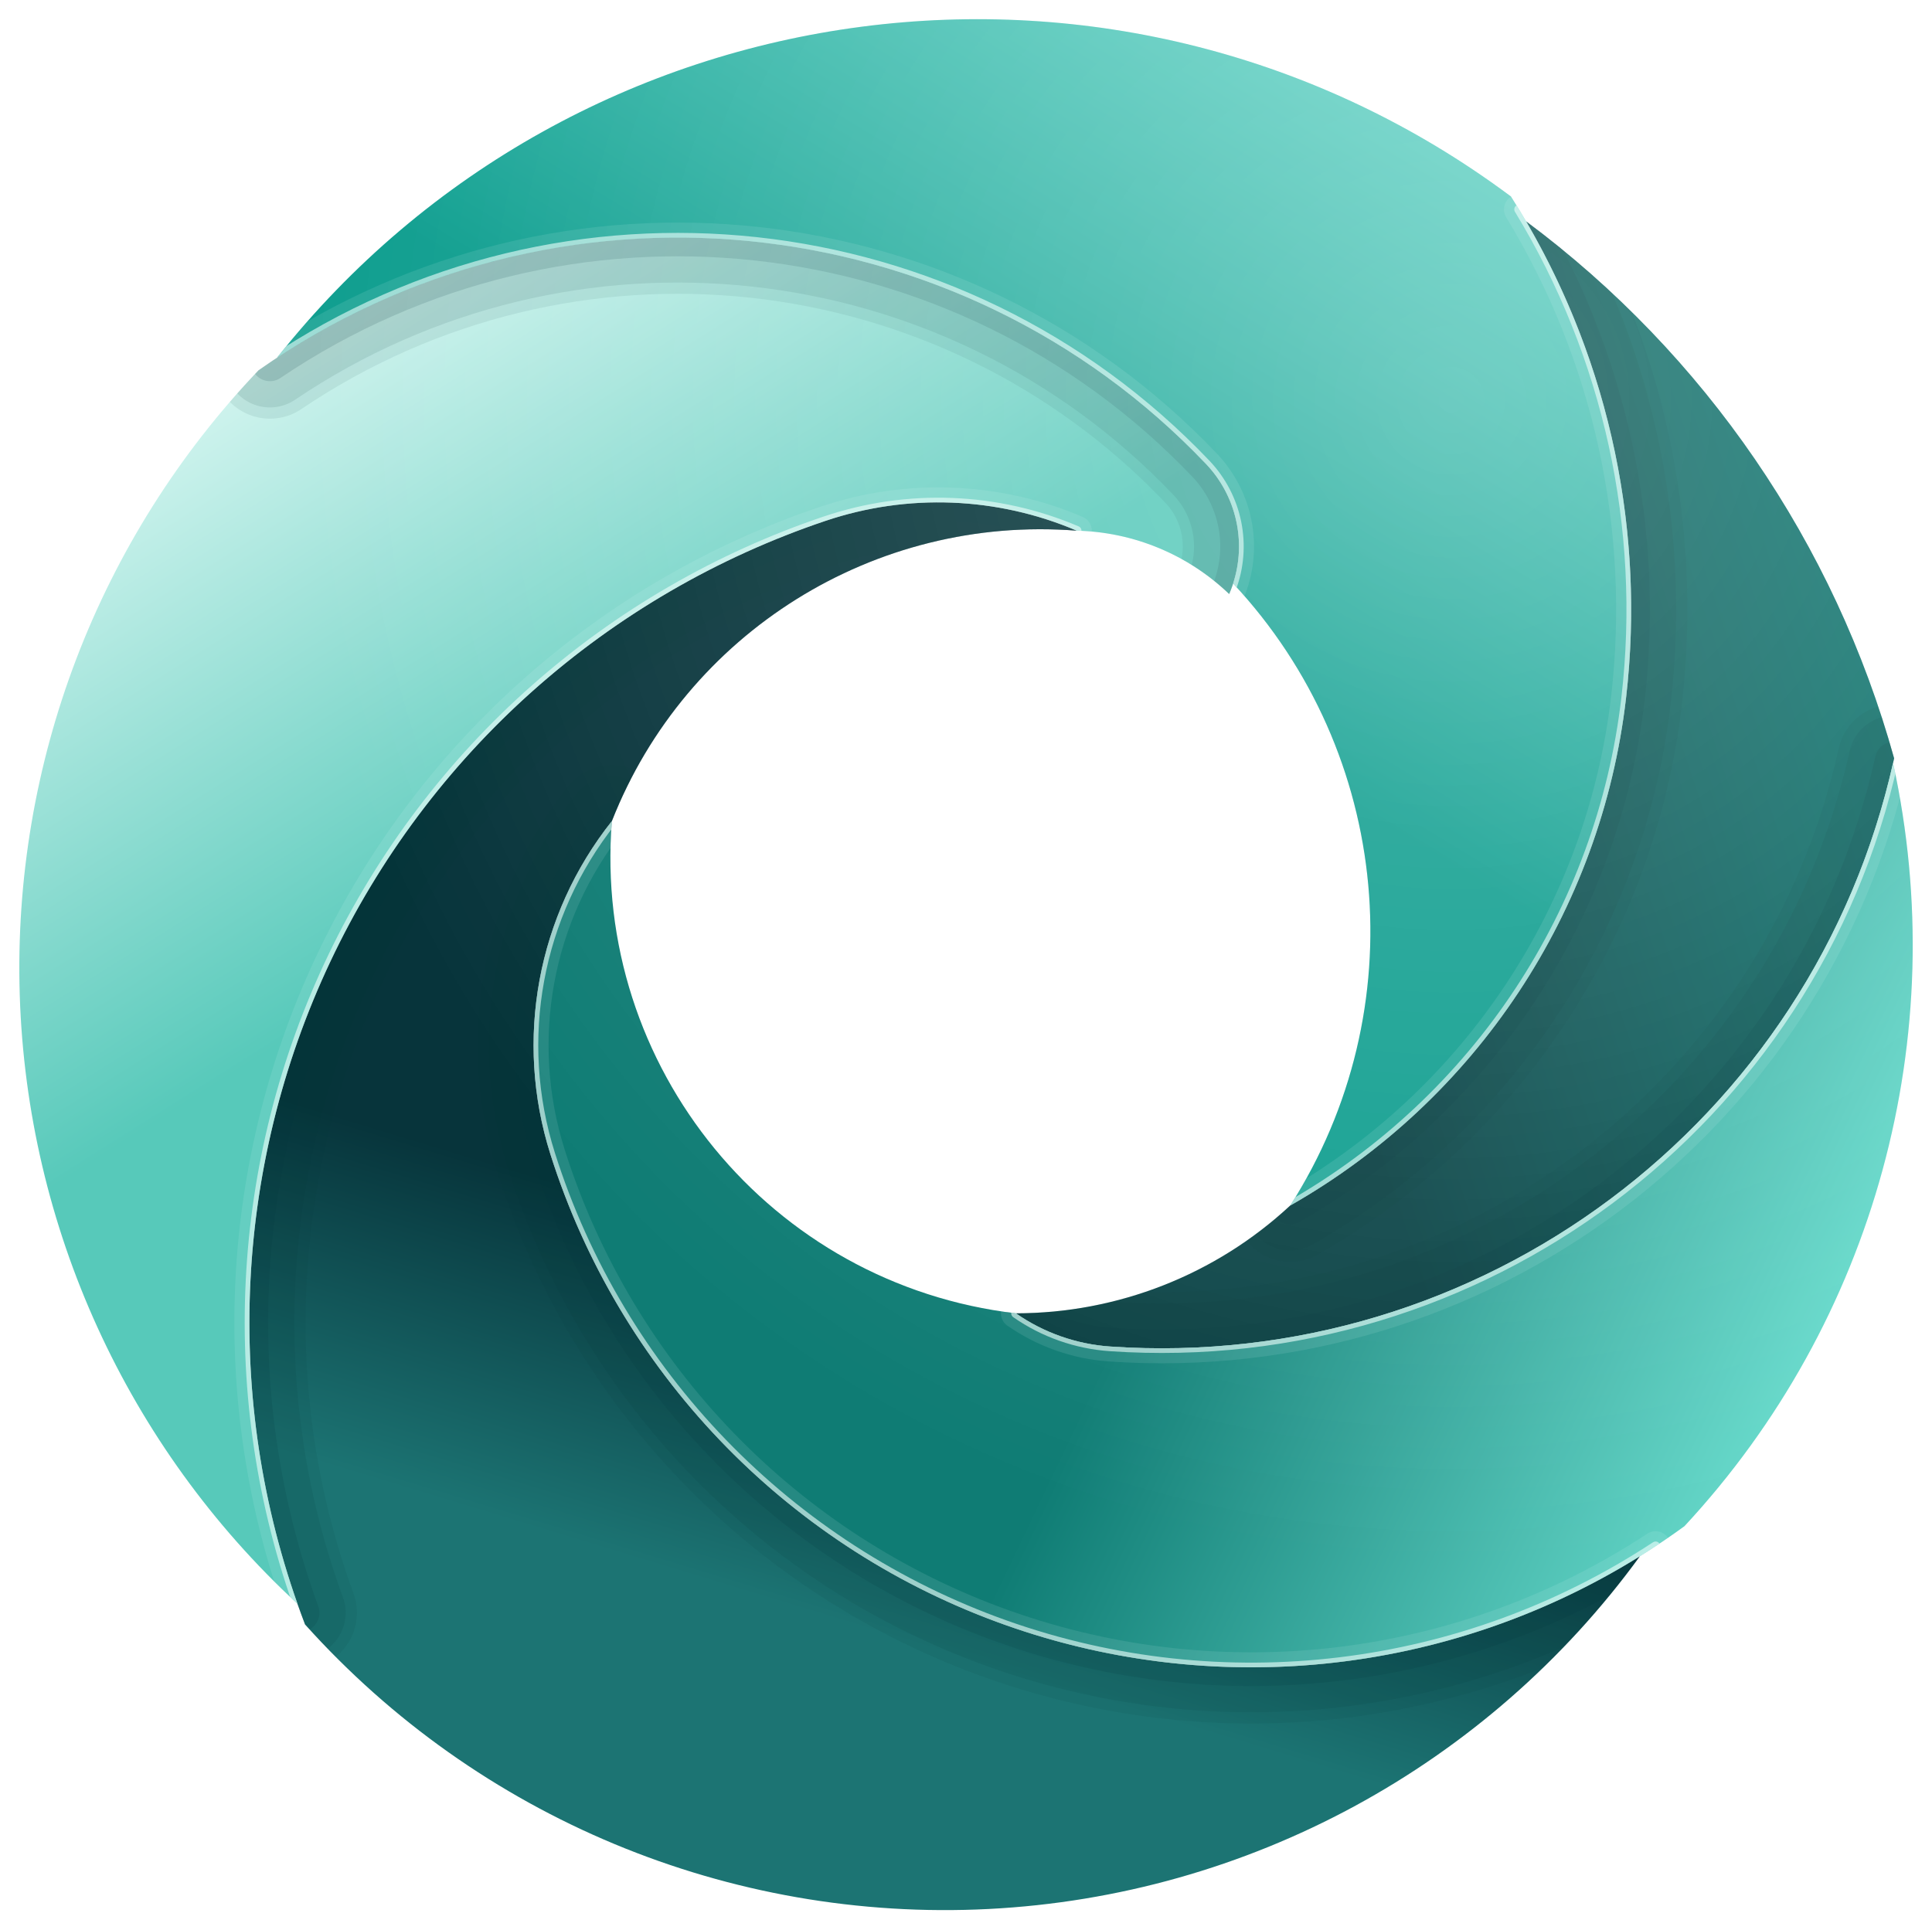
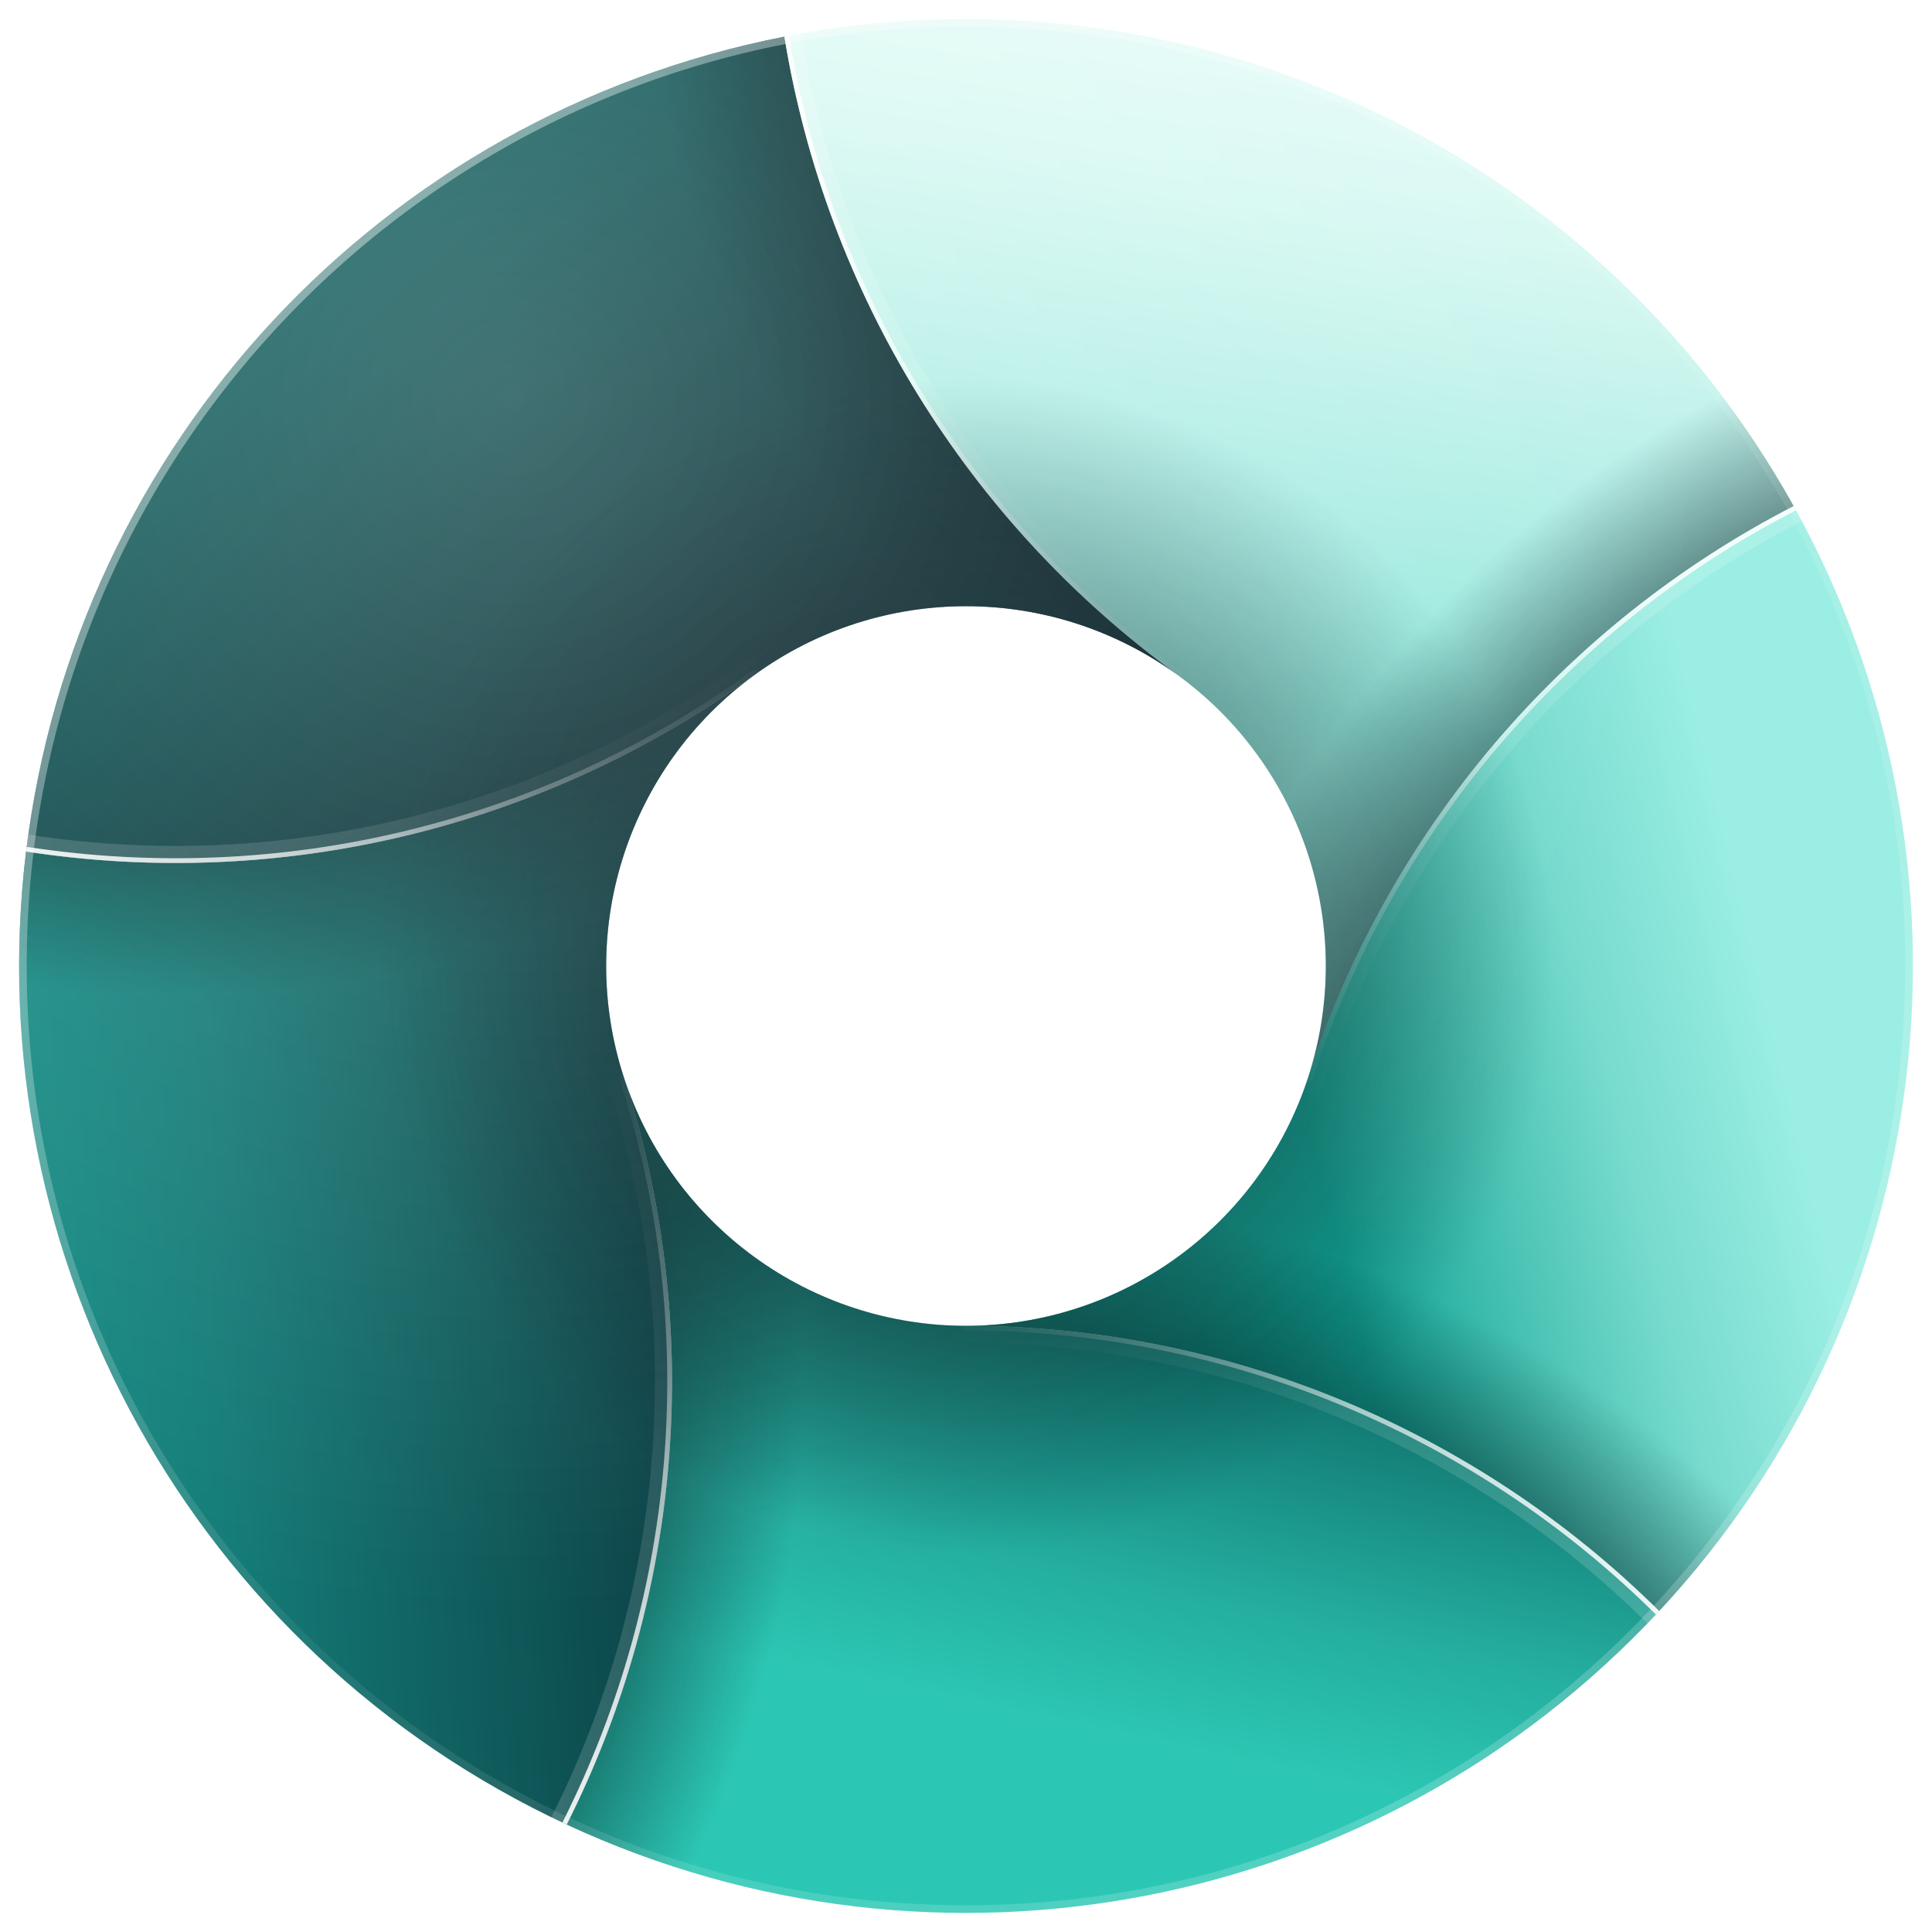
- <svg xmlns="http://www.w3.org/2000/svg" viewBox="-514.1 -513.5 1030.61 1029.41" width="1030.61" height="1029.41">
+ <svg xmlns="http://www.w3.org/2000/svg" viewBox="-510.1 -510.1 1020.2 1020.2" width="1020.2" height="1020.2">
  <defs>
-     <linearGradient id="ipgB1" gradientUnits="userSpaceOnUse" x1="-336.21" y1="-369.54" x2="-157.92" y2="-86.38">
-       <stop offset="0" stop-color="#D9F7F2" />
-       <stop offset="1" stop-color="#57C9BA" />
+     <linearGradient id="ipgB1" gradientUnits="userSpaceOnUse" x1="80.89" y1="-150.66" x2="151.24" y2="-569.34">
+       <stop offset="0" stop-color="#8FE6DA" />
+       <stop offset="0.62" stop-color="#D7F8F2" />
+       <stop offset="1" stop-color="#F3FFFC" />
    </linearGradient>
    <clipPath id="ipcB1">
-       <path d="M -355.41 342.25 A 462.17 462.17 0 0 1 -376.19 -315.92 A 388.91 388.91 0 0 1 129.21 -266 A 63.93 63.93 0 0 1 141.59 -196.56 A 121.68 121.68 0 0 0 60.3 -230.35 A 188.4 188.4 0 0 0 -73.73 -235.59 A 451.45 451.45 0 0 0 -355.41 342.25 Z" />
+       <path d="M 111.68 -153.71 A 520 520 0 0 1 -95.89 -490.72 A 500 500 0 0 1 437.07 -242.84 A 520 520 0 0 0 180.7 58.71 A 190 190 0 0 0 111.68 -153.71 Z" />
    </clipPath>
-     <linearGradient id="ipgB2" gradientUnits="userSpaceOnUse" x1="335.42" y1="-593.28" x2="74.57" y2="-163.83">
-       <stop offset="0" stop-color="#8AE8DC" />
-       <stop offset="1" stop-color="#0F9E8F" />
+     <linearGradient id="ipgB2" gradientUnits="userSpaceOnUse" x1="168.23" y1="30.65" x2="411.74" y2="-28.6">
+       <stop offset="0" stop-color="#12A594" />
+       <stop offset="0.62" stop-color="#75DACD" />
+       <stop offset="1" stop-color="#9BEEE3" />
    </linearGradient>
    <clipPath id="ipcB2">
-       <path d="M 174.16 129.74 A 271.8 271.8 0 0 0 143.71 -202.17 A 63.93 63.93 0 0 0 129.21 -266 A 388.91 388.91 0 0 0 -366.29 -322.66 A 476.24 476.24 0 0 1 291.89 -408.67 A 410.67 410.67 0 0 1 353.29 -141.01 A 359.11 359.11 0 0 1 174.16 129.74 Z" />
+       <path d="M 180.7 58.71 A 520 520 0 0 1 437.07 -242.84 A 500 500 0 0 1 366.02 340.63 A 520 520 0 0 0 0 190 A 190 190 0 0 0 180.7 58.71 Z" />
    </clipPath>
-     <linearGradient id="ipgB3" gradientUnits="userSpaceOnUse" x1="637.51" y1="-170.83" x2="179.14" y2="-17.59">
-       <stop offset="0" stop-color="#138A80" />
-       <stop offset="1" stop-color="#0C4447" />
+     <linearGradient id="ipgB3" gradientUnits="userSpaceOnUse" x1="21.97" y1="169.58" x2="-24.47" y2="385.77">
+       <stop offset="0" stop-color="#0E6E68" />
+       <stop offset="0.62" stop-color="#24AE9F" />
+       <stop offset="1" stop-color="#2CC7B4" />
    </linearGradient>
    <clipPath id="ipcB3">
-       <path d="M 27.83 187.25 A 215.38 215.38 0 0 0 174.16 129.74 A 359.11 359.11 0 0 0 353.29 -141.01 A 410.67 410.67 0 0 0 299.99 -395.39 A 534.99 534.99 0 0 1 496.3 -108.87 A 400.06 400.06 0 0 1 78.13 204.96 A 99.9 99.9 0 0 1 27.83 187.25 Z" />
+       <path d="M 0 190 A 520 520 0 0 1 366.02 340.63 A 500 500 0 0 1 -210.86 453.36 A 520 520 0 0 0 -180.7 58.71 A 190 190 0 0 0 0 190 Z" />
    </clipPath>
-     <linearGradient id="ipgB4" gradientUnits="userSpaceOnUse" x1="428.74" y1="298.42" x2="106.87" y2="144.84">
-       <stop offset="0" stop-color="#6ADDCE" />
-       <stop offset="1" stop-color="#0F7C74" />
+     <linearGradient id="ipgB4" gradientUnits="userSpaceOnUse" x1="-154.59" y1="73.09" x2="-551.06" y2="98">
+       <stop offset="0" stop-color="#0B3F44" />
+       <stop offset="0.62" stop-color="#147B76" />
+       <stop offset="1" stop-color="#17938A" />
    </linearGradient>
    <clipPath id="ipcB4">
-       <path d="M -187.7 -75.4 A 244.9 244.9 0 0 0 27.83 187.25 A 99.9 99.9 0 0 0 78.13 204.96 A 400.06 400.06 0 0 0 495.74 -106.38 A 455.65 455.65 0 0 1 384.48 300.81 A 392.18 392.18 0 0 1 -220.48 102.39 A 192.36 192.36 0 0 1 -187.7 -75.4 Z" />
+       <path d="M -180.7 58.71 A 520 520 0 0 1 -210.86 453.36 A 500 500 0 0 1 -496.33 -60.44 A 520 520 0 0 0 -111.68 -153.71 A 190 190 0 0 0 -180.7 58.71 Z" />
    </clipPath>
-     <linearGradient id="ipgB5" gradientUnits="userSpaceOnUse" x1="-143.95" y1="328.03" x2="-91.37" y2="155.09">
-       <stop offset="0" stop-color="#1C7473" />
-       <stop offset="1" stop-color="#07343B" />
+     <linearGradient id="ipgB5" gradientUnits="userSpaceOnUse" x1="-117.81" y1="-123.94" x2="-441.37" y2="-489.65">
+       <stop offset="0" stop-color="#06282E" />
+       <stop offset="0.62" stop-color="#105858" />
+       <stop offset="1" stop-color="#146A69" />
    </linearGradient>
    <clipPath id="ipcB5">
-       <path d="M -351.38 353.24 A 451.45 451.45 0 0 1 -73.73 -235.59 A 188.4 188.4 0 0 1 60.3 -230.35 A 245.79 245.79 0 0 0 -187.7 -75.4 A 192.36 192.36 0 0 0 -220.48 102.39 A 392.18 392.18 0 0 0 360.66 316.88 A 458.37 458.37 0 0 1 -351.38 353.24 Z" />
+       <path d="M -111.68 -153.71 A 520 520 0 0 1 -496.33 -60.44 A 500 500 0 0 1 -95.89 -490.72 A 520 520 0 0 0 111.68 -153.71 A 190 190 0 0 0 -111.68 -153.71 Z" />
    </clipPath>
-     <radialGradient id="ipkey" gradientUnits="userSpaceOnUse" cx="260" cy="-300" r="620">
+     <radialGradient id="ipsB5B1" gradientUnits="userSpaceOnUse" cx="417.33" cy="-574.4" r="590">
+       <stop offset="0.881" stop-color="#021A1F" stop-opacity="0.42" />
+       <stop offset="1" stop-color="#021A1F" stop-opacity="0" />
+     </radialGradient>
+     <linearGradient id="iplB5B1" gradientUnits="userSpaceOnUse" x1="111.68" y1="-153.71" x2="-95.89" y2="-490.72">
+       <stop offset="0" stop-color="#FFFFFF" stop-opacity="0.05" />
+       <stop offset="0.7" stop-color="#FFFFFF" stop-opacity="0.75" />
+       <stop offset="1" stop-color="#FFFFFF" stop-opacity="0.9" />
+     </linearGradient>
+     <radialGradient id="ipsB1B2" gradientUnits="userSpaceOnUse" cx="675.25" cy="219.4" r="590">
+       <stop offset="0.881" stop-color="#021A1F" stop-opacity="0.42" />
+       <stop offset="1" stop-color="#021A1F" stop-opacity="0" />
+     </radialGradient>
+     <linearGradient id="iplB1B2" gradientUnits="userSpaceOnUse" x1="180.7" y1="58.71" x2="437.07" y2="-242.84">
+       <stop offset="0" stop-color="#FFFFFF" stop-opacity="0.05" />
+       <stop offset="0.7" stop-color="#FFFFFF" stop-opacity="0.75" />
+       <stop offset="1" stop-color="#FFFFFF" stop-opacity="0.9" />
+     </linearGradient>
+     <radialGradient id="ipsB2B3" gradientUnits="userSpaceOnUse" cx="0" cy="710" r="590">
+       <stop offset="0.881" stop-color="#021A1F" stop-opacity="0.42" />
+       <stop offset="1" stop-color="#021A1F" stop-opacity="0" />
+     </radialGradient>
+     <linearGradient id="iplB2B3" gradientUnits="userSpaceOnUse" x1="0" y1="190" x2="366.02" y2="340.63">
+       <stop offset="0" stop-color="#FFFFFF" stop-opacity="0.05" />
+       <stop offset="0.7" stop-color="#FFFFFF" stop-opacity="0.75" />
+       <stop offset="1" stop-color="#FFFFFF" stop-opacity="0.9" />
+     </linearGradient>
+     <radialGradient id="ipsB3B4" gradientUnits="userSpaceOnUse" cx="-675.25" cy="219.4" r="590">
+       <stop offset="0.881" stop-color="#021A1F" stop-opacity="0.42" />
+       <stop offset="1" stop-color="#021A1F" stop-opacity="0" />
+     </radialGradient>
+     <linearGradient id="iplB3B4" gradientUnits="userSpaceOnUse" x1="-180.7" y1="58.71" x2="-210.86" y2="453.36">
+       <stop offset="0" stop-color="#FFFFFF" stop-opacity="0.05" />
+       <stop offset="0.7" stop-color="#FFFFFF" stop-opacity="0.75" />
+       <stop offset="1" stop-color="#FFFFFF" stop-opacity="0.9" />
+     </linearGradient>
+     <radialGradient id="ipsB4B5" gradientUnits="userSpaceOnUse" cx="-417.33" cy="-574.4" r="590">
+       <stop offset="0.881" stop-color="#021A1F" stop-opacity="0.42" />
+       <stop offset="1" stop-color="#021A1F" stop-opacity="0" />
+     </radialGradient>
+     <linearGradient id="iplB4B5" gradientUnits="userSpaceOnUse" x1="-111.68" y1="-153.71" x2="-496.33" y2="-60.44">
+       <stop offset="0" stop-color="#FFFFFF" stop-opacity="0.05" />
+       <stop offset="0.7" stop-color="#FFFFFF" stop-opacity="0.75" />
+       <stop offset="1" stop-color="#FFFFFF" stop-opacity="0.9" />
+     </linearGradient>
+     <radialGradient id="ipap" gradientUnits="userSpaceOnUse" cx="0" cy="0" r="310">
+       <stop offset="0.613" stop-color="#021A1F" stop-opacity="0.35" />
+       <stop offset="1" stop-color="#021A1F" stop-opacity="0" />
+     </radialGradient>
+     <clipPath id="ipall">
+       <path d="M 111.68 -153.71 A 520 520 0 0 1 -95.89 -490.72 A 500 500 0 0 1 437.07 -242.84 A 520 520 0 0 0 180.7 58.71 A 190 190 0 0 0 111.68 -153.71 Z" />
+       <path d="M 180.7 58.71 A 520 520 0 0 1 437.07 -242.84 A 500 500 0 0 1 366.02 340.63 A 520 520 0 0 0 0 190 A 190 190 0 0 0 180.7 58.71 Z" />
+       <path d="M 0 190 A 520 520 0 0 1 366.02 340.63 A 500 500 0 0 1 -210.86 453.36 A 520 520 0 0 0 -180.7 58.71 A 190 190 0 0 0 0 190 Z" />
+       <path d="M -180.7 58.71 A 520 520 0 0 1 -210.86 453.36 A 500 500 0 0 1 -496.33 -60.44 A 520 520 0 0 0 -111.68 -153.71 A 190 190 0 0 0 -180.7 58.71 Z" />
+       <path d="M -111.68 -153.71 A 520 520 0 0 1 -496.33 -60.44 A 500 500 0 0 1 -95.89 -490.72 A 520 520 0 0 0 111.68 -153.71 A 190 190 0 0 0 -111.68 -153.71 Z" />
+     </clipPath>
+     <radialGradient id="ipkey" gradientUnits="userSpaceOnUse" cx="-240" cy="-300" r="640">
      <stop offset="0" stop-color="#FFFFFF" stop-opacity="0.22" />
      <stop offset="1" stop-color="#FFFFFF" stop-opacity="0" />
    </radialGradient>
-     <clipPath id="ipall">
-       <path d="M -355.41 342.25 A 462.17 462.17 0 0 1 -376.19 -315.92 A 388.91 388.91 0 0 1 129.21 -266 A 63.93 63.93 0 0 1 141.59 -196.56 A 121.68 121.68 0 0 0 60.3 -230.35 A 188.4 188.4 0 0 0 -73.73 -235.59 A 451.45 451.45 0 0 0 -355.41 342.25 Z" />
-       <path d="M 174.16 129.74 A 271.8 271.8 0 0 0 143.71 -202.17 A 63.93 63.93 0 0 0 129.21 -266 A 388.91 388.91 0 0 0 -366.29 -322.66 A 476.24 476.24 0 0 1 291.89 -408.67 A 410.67 410.67 0 0 1 353.29 -141.01 A 359.11 359.11 0 0 1 174.16 129.74 Z" />
-       <path d="M 27.83 187.25 A 215.38 215.38 0 0 0 174.16 129.74 A 359.11 359.11 0 0 0 353.29 -141.01 A 410.67 410.67 0 0 0 299.99 -395.39 A 534.99 534.99 0 0 1 496.3 -108.87 A 400.06 400.06 0 0 1 78.13 204.96 A 99.9 99.9 0 0 1 27.83 187.25 Z" />
-       <path d="M -187.7 -75.4 A 244.9 244.9 0 0 0 27.83 187.25 A 99.9 99.9 0 0 0 78.13 204.96 A 400.06 400.06 0 0 0 495.74 -106.38 A 455.65 455.65 0 0 1 384.48 300.81 A 392.18 392.18 0 0 1 -220.48 102.39 A 192.36 192.36 0 0 1 -187.7 -75.4 Z" />
-       <path d="M -351.38 353.24 A 451.45 451.45 0 0 1 -73.73 -235.59 A 188.4 188.4 0 0 1 60.3 -230.35 A 245.79 245.79 0 0 0 -187.7 -75.4 A 192.36 192.36 0 0 0 -220.48 102.39 A 392.18 392.18 0 0 0 360.66 316.88 A 458.37 458.37 0 0 1 -351.38 353.24 Z" />
-     </clipPath>
+     <linearGradient id="iprim" x1="0" y1="0" x2="1" y2="1">
+       <stop offset="0" stop-color="#FFFFFF" stop-opacity=".55" />
+       <stop offset=".5" stop-color="#FFFFFF" stop-opacity=".06" />
+       <stop offset="1" stop-color="#FFFFFF" stop-opacity=".25" />
+     </linearGradient>
  </defs>
-   <path id="blade-1" fill="url(#ipgB1)" d="M -355.41 342.25 A 462.17 462.17 0 0 1 -376.19 -315.92 A 388.91 388.91 0 0 1 129.21 -266 A 63.93 63.93 0 0 1 141.59 -196.56 A 121.68 121.68 0 0 0 60.3 -230.35 A 188.4 188.4 0 0 0 -73.73 -235.59 A 451.45 451.45 0 0 0 -355.41 342.25 Z" />
-   <path id="blade-2" fill="url(#ipgB2)" d="M 174.16 129.74 A 271.8 271.8 0 0 0 143.71 -202.17 A 63.93 63.93 0 0 0 129.21 -266 A 388.91 388.91 0 0 0 -366.29 -322.66 A 476.24 476.24 0 0 1 291.89 -408.67 A 410.67 410.67 0 0 1 353.29 -141.01 A 359.11 359.11 0 0 1 174.16 129.74 Z" />
-   <path id="blade-3" fill="url(#ipgB3)" d="M 27.83 187.25 A 215.38 215.38 0 0 0 174.16 129.74 A 359.11 359.11 0 0 0 353.29 -141.01 A 410.67 410.67 0 0 0 299.99 -395.39 A 534.99 534.99 0 0 1 496.3 -108.87 A 400.06 400.06 0 0 1 78.13 204.96 A 99.9 99.9 0 0 1 27.83 187.25 Z" />
-   <path id="blade-4" fill="url(#ipgB4)" d="M -187.7 -75.4 A 244.9 244.9 0 0 0 27.83 187.25 A 99.9 99.9 0 0 0 78.13 204.96 A 400.06 400.06 0 0 0 495.74 -106.38 A 455.65 455.65 0 0 1 384.48 300.81 A 392.18 392.18 0 0 1 -220.48 102.39 A 192.36 192.36 0 0 1 -187.7 -75.4 Z" />
-   <path id="blade-5" fill="url(#ipgB5)" d="M -351.38 353.24 A 451.45 451.45 0 0 1 -73.73 -235.59 A 188.4 188.4 0 0 1 60.3 -230.35 A 245.79 245.79 0 0 0 -187.7 -75.4 A 192.36 192.36 0 0 0 -220.48 102.39 A 392.18 392.18 0 0 0 360.66 316.88 A 458.37 458.37 0 0 1 -351.38 353.24 Z" />
-   <g clip-path="url(#ipcB5)" fill="none" stroke="#06363A" stroke-linecap="round">
-     <path d="M -353.7 347.03 A 451.45 451.45 0 0 1 -73.73 -235.59 A 188.4 188.4 0 0 1 60.3 -230.35" stroke-width="60" stroke-opacity="0.08" />
-     <path d="M -353.7 347.03 A 451.45 451.45 0 0 1 -73.73 -235.59 A 188.4 188.4 0 0 1 60.3 -230.35" stroke-width="48" stroke-opacity="0.10" />
-     <path d="M -353.7 347.03 A 451.45 451.45 0 0 1 -73.73 -235.59 A 188.4 188.4 0 0 1 60.3 -230.35" stroke-width="20" stroke-opacity="0.14" />
+   <path id="blade-1" fill="url(#ipgB1)" d="M 111.68 -153.71 A 520 520 0 0 1 -95.89 -490.72 A 500 500 0 0 1 437.07 -242.84 A 520 520 0 0 0 180.7 58.71 A 190 190 0 0 0 111.68 -153.71 Z" />
+   <path id="blade-2" fill="url(#ipgB2)" d="M 180.7 58.71 A 520 520 0 0 1 437.07 -242.84 A 500 500 0 0 1 366.02 340.63 A 520 520 0 0 0 0 190 A 190 190 0 0 0 180.7 58.71 Z" />
+   <path id="blade-3" fill="url(#ipgB3)" d="M 0 190 A 520 520 0 0 1 366.02 340.63 A 500 500 0 0 1 -210.86 453.36 A 520 520 0 0 0 -180.7 58.71 A 190 190 0 0 0 0 190 Z" />
+   <path id="blade-4" fill="url(#ipgB4)" d="M -180.7 58.71 A 520 520 0 0 1 -210.86 453.36 A 500 500 0 0 1 -496.33 -60.44 A 520 520 0 0 0 -111.68 -153.71 A 190 190 0 0 0 -180.7 58.71 Z" />
+   <path id="blade-5" fill="url(#ipgB5)" d="M -111.68 -153.71 A 520 520 0 0 1 -496.33 -60.44 A 500 500 0 0 1 -95.89 -490.72 A 520 520 0 0 0 111.68 -153.71 A 190 190 0 0 0 -111.68 -153.71 Z" />
+   <rect clip-path="url(#ipcB5)" x="-600" y="-600" width="1200" height="1200" fill="url(#ipsB5B1)" />
+   <g clip-path="url(#ipcB1)" fill="none" stroke="url(#iplB5B1)" stroke-linecap="round">
+     <path d="M 111.68 -153.71 A 520 520 0 0 1 -95.89 -490.72" stroke-width="5" />
+     <path d="M 111.68 -153.71 A 520 520 0 0 1 -95.89 -490.72" stroke-width="18" stroke-opacity="0.18" />
  </g>
-   <g clip-path="url(#ipcB1)" fill="none" stroke="#EFFFFC" stroke-linecap="round">
-     <path d="M -353.7 347.03 A 451.45 451.45 0 0 1 -73.73 -235.59 A 188.4 188.4 0 0 1 60.3 -230.35" stroke-width="16" stroke-opacity="0.10" />
-     <path d="M -353.7 347.03 A 451.45 451.45 0 0 1 -73.73 -235.59 A 188.4 188.4 0 0 1 60.3 -230.35" stroke-width="5" stroke-opacity="0.6" />
+   <rect clip-path="url(#ipcB1)" x="-600" y="-600" width="1200" height="1200" fill="url(#ipsB1B2)" />
+   <g clip-path="url(#ipcB2)" fill="none" stroke="url(#iplB1B2)" stroke-linecap="round">
+     <path d="M 180.7 58.71 A 520 520 0 0 1 437.07 -242.84" stroke-width="5" />
+     <path d="M 180.7 58.71 A 520 520 0 0 1 437.07 -242.84" stroke-width="18" stroke-opacity="0.18" />
  </g>
-   <g clip-path="url(#ipcB5)" fill="none" stroke="#06363A" stroke-linecap="round">
-     <path d="M -187.7 -75.4 A 192.36 192.36 0 0 0 -220.48 102.39 A 392.18 392.18 0 0 0 369.06 311.5" stroke-width="60" stroke-opacity="0.08" />
-     <path d="M -187.7 -75.4 A 192.36 192.36 0 0 0 -220.48 102.39 A 392.18 392.18 0 0 0 369.06 311.5" stroke-width="48" stroke-opacity="0.10" />
-     <path d="M -187.7 -75.4 A 192.36 192.36 0 0 0 -220.48 102.39 A 392.18 392.18 0 0 0 369.06 311.5" stroke-width="20" stroke-opacity="0.14" />
+   <rect clip-path="url(#ipcB2)" x="-600" y="-600" width="1200" height="1200" fill="url(#ipsB2B3)" />
+   <g clip-path="url(#ipcB3)" fill="none" stroke="url(#iplB2B3)" stroke-linecap="round">
+     <path d="M 0 190 A 520 520 0 0 1 366.02 340.63" stroke-width="5" />
+     <path d="M 0 190 A 520 520 0 0 1 366.02 340.63" stroke-width="18" stroke-opacity="0.18" />
  </g>
-   <g clip-path="url(#ipcB4)" fill="none" stroke="#EFFFFC" stroke-linecap="round">
-     <path d="M -187.7 -75.4 A 192.36 192.36 0 0 0 -220.48 102.39 A 392.18 392.18 0 0 0 369.06 311.5" stroke-width="16" stroke-opacity="0.10" />
-     <path d="M -187.7 -75.4 A 192.36 192.36 0 0 0 -220.48 102.39 A 392.18 392.18 0 0 0 369.06 311.5" stroke-width="5" stroke-opacity="0.6" />
+   <rect clip-path="url(#ipcB3)" x="-600" y="-600" width="1200" height="1200" fill="url(#ipsB3B4)" />
+   <g clip-path="url(#ipcB4)" fill="none" stroke="url(#iplB3B4)" stroke-linecap="round">
+     <path d="M -180.7 58.71 A 520 520 0 0 1 -210.86 453.36" stroke-width="5" />
+     <path d="M -180.7 58.71 A 520 520 0 0 1 -210.86 453.36" stroke-width="18" stroke-opacity="0.18" />
  </g>
-   <g clip-path="url(#ipcB1)" fill="none" stroke="#06363A" stroke-linecap="round">
-     <path d="M -370.12 -320.11 A 388.91 388.91 0 0 1 129.21 -266 A 63.93 63.93 0 0 1 142.69 -199.27" stroke-width="60" stroke-opacity="0.08" />
-     <path d="M -370.12 -320.11 A 388.91 388.91 0 0 1 129.21 -266 A 63.93 63.93 0 0 1 142.69 -199.27" stroke-width="48" stroke-opacity="0.10" />
-     <path d="M -370.12 -320.11 A 388.91 388.91 0 0 1 129.21 -266 A 63.93 63.93 0 0 1 142.69 -199.27" stroke-width="20" stroke-opacity="0.14" />
+   <rect clip-path="url(#ipcB4)" x="-600" y="-600" width="1200" height="1200" fill="url(#ipsB4B5)" />
+   <g clip-path="url(#ipcB5)" fill="none" stroke="url(#iplB4B5)" stroke-linecap="round">
+     <path d="M -111.68 -153.71 A 520 520 0 0 1 -496.33 -60.44" stroke-width="5" />
+     <path d="M -111.68 -153.71 A 520 520 0 0 1 -496.33 -60.44" stroke-width="18" stroke-opacity="0.18" />
  </g>
-   <g clip-path="url(#ipcB2)" fill="none" stroke="#EFFFFC" stroke-linecap="round">
-     <path d="M -370.12 -320.11 A 388.91 388.91 0 0 1 129.21 -266 A 63.93 63.93 0 0 1 142.69 -199.27" stroke-width="16" stroke-opacity="0.10" />
-     <path d="M -370.12 -320.11 A 388.91 388.91 0 0 1 129.21 -266 A 63.93 63.93 0 0 1 142.69 -199.27" stroke-width="5" stroke-opacity="0.6" />
+   <rect clip-path="url(#ipall)" x="-600" y="-600" width="1200" height="1200" fill="url(#ipap)" />
+   <rect clip-path="url(#ipall)" x="-600" y="-600" width="1200" height="1200" fill="url(#ipkey)" />
+   <g clip-path="url(#ipall)">
+     <circle r="498" fill="none" stroke="url(#iprim)" stroke-width="4" />
  </g>
-   <g clip-path="url(#ipcB3)" fill="none" stroke="#06363A" stroke-linecap="round">
-     <path d="M 296.18 -401.78 A 410.67 410.67 0 0 1 353.29 -141.01 A 359.11 359.11 0 0 1 174.16 129.74" stroke-width="60" stroke-opacity="0.08" />
-     <path d="M 296.18 -401.78 A 410.67 410.67 0 0 1 353.29 -141.01 A 359.11 359.11 0 0 1 174.16 129.74" stroke-width="48" stroke-opacity="0.10" />
-     <path d="M 296.18 -401.78 A 410.67 410.67 0 0 1 353.29 -141.01 A 359.11 359.11 0 0 1 174.16 129.74" stroke-width="20" stroke-opacity="0.14" />
-   </g>
-   <g clip-path="url(#ipcB2)" fill="none" stroke="#EFFFFC" stroke-linecap="round">
-     <path d="M 296.18 -401.78 A 410.67 410.67 0 0 1 353.29 -141.01 A 359.11 359.11 0 0 1 174.16 129.74" stroke-width="16" stroke-opacity="0.10" />
-     <path d="M 296.18 -401.78 A 410.67 410.67 0 0 1 353.29 -141.01 A 359.11 359.11 0 0 1 174.16 129.74" stroke-width="5" stroke-opacity="0.6" />
-   </g>
-   <g clip-path="url(#ipcB3)" fill="none" stroke="#06363A" stroke-linecap="round">
-     <path d="M 27.83 187.25 A 99.9 99.9 0 0 0 78.13 204.96 A 400.06 400.06 0 0 0 496.03 -107.68" stroke-width="60" stroke-opacity="0.08" />
-     <path d="M 27.83 187.25 A 99.9 99.9 0 0 0 78.13 204.96 A 400.06 400.06 0 0 0 496.03 -107.68" stroke-width="48" stroke-opacity="0.10" />
-     <path d="M 27.83 187.25 A 99.9 99.9 0 0 0 78.13 204.96 A 400.06 400.06 0 0 0 496.03 -107.68" stroke-width="20" stroke-opacity="0.14" />
-   </g>
-   <g clip-path="url(#ipcB4)" fill="none" stroke="#EFFFFC" stroke-linecap="round">
-     <path d="M 27.83 187.25 A 99.9 99.9 0 0 0 78.13 204.96 A 400.06 400.06 0 0 0 496.03 -107.68" stroke-width="16" stroke-opacity="0.10" />
-     <path d="M 27.83 187.25 A 99.9 99.9 0 0 0 78.13 204.96 A 400.06 400.06 0 0 0 496.03 -107.68" stroke-width="5" stroke-opacity="0.6" />
-   </g>
-   <rect clip-path="url(#ipall)" x="-600" y="-600" width="1200" height="1200" fill="url(#ipkey)" />
</svg>
